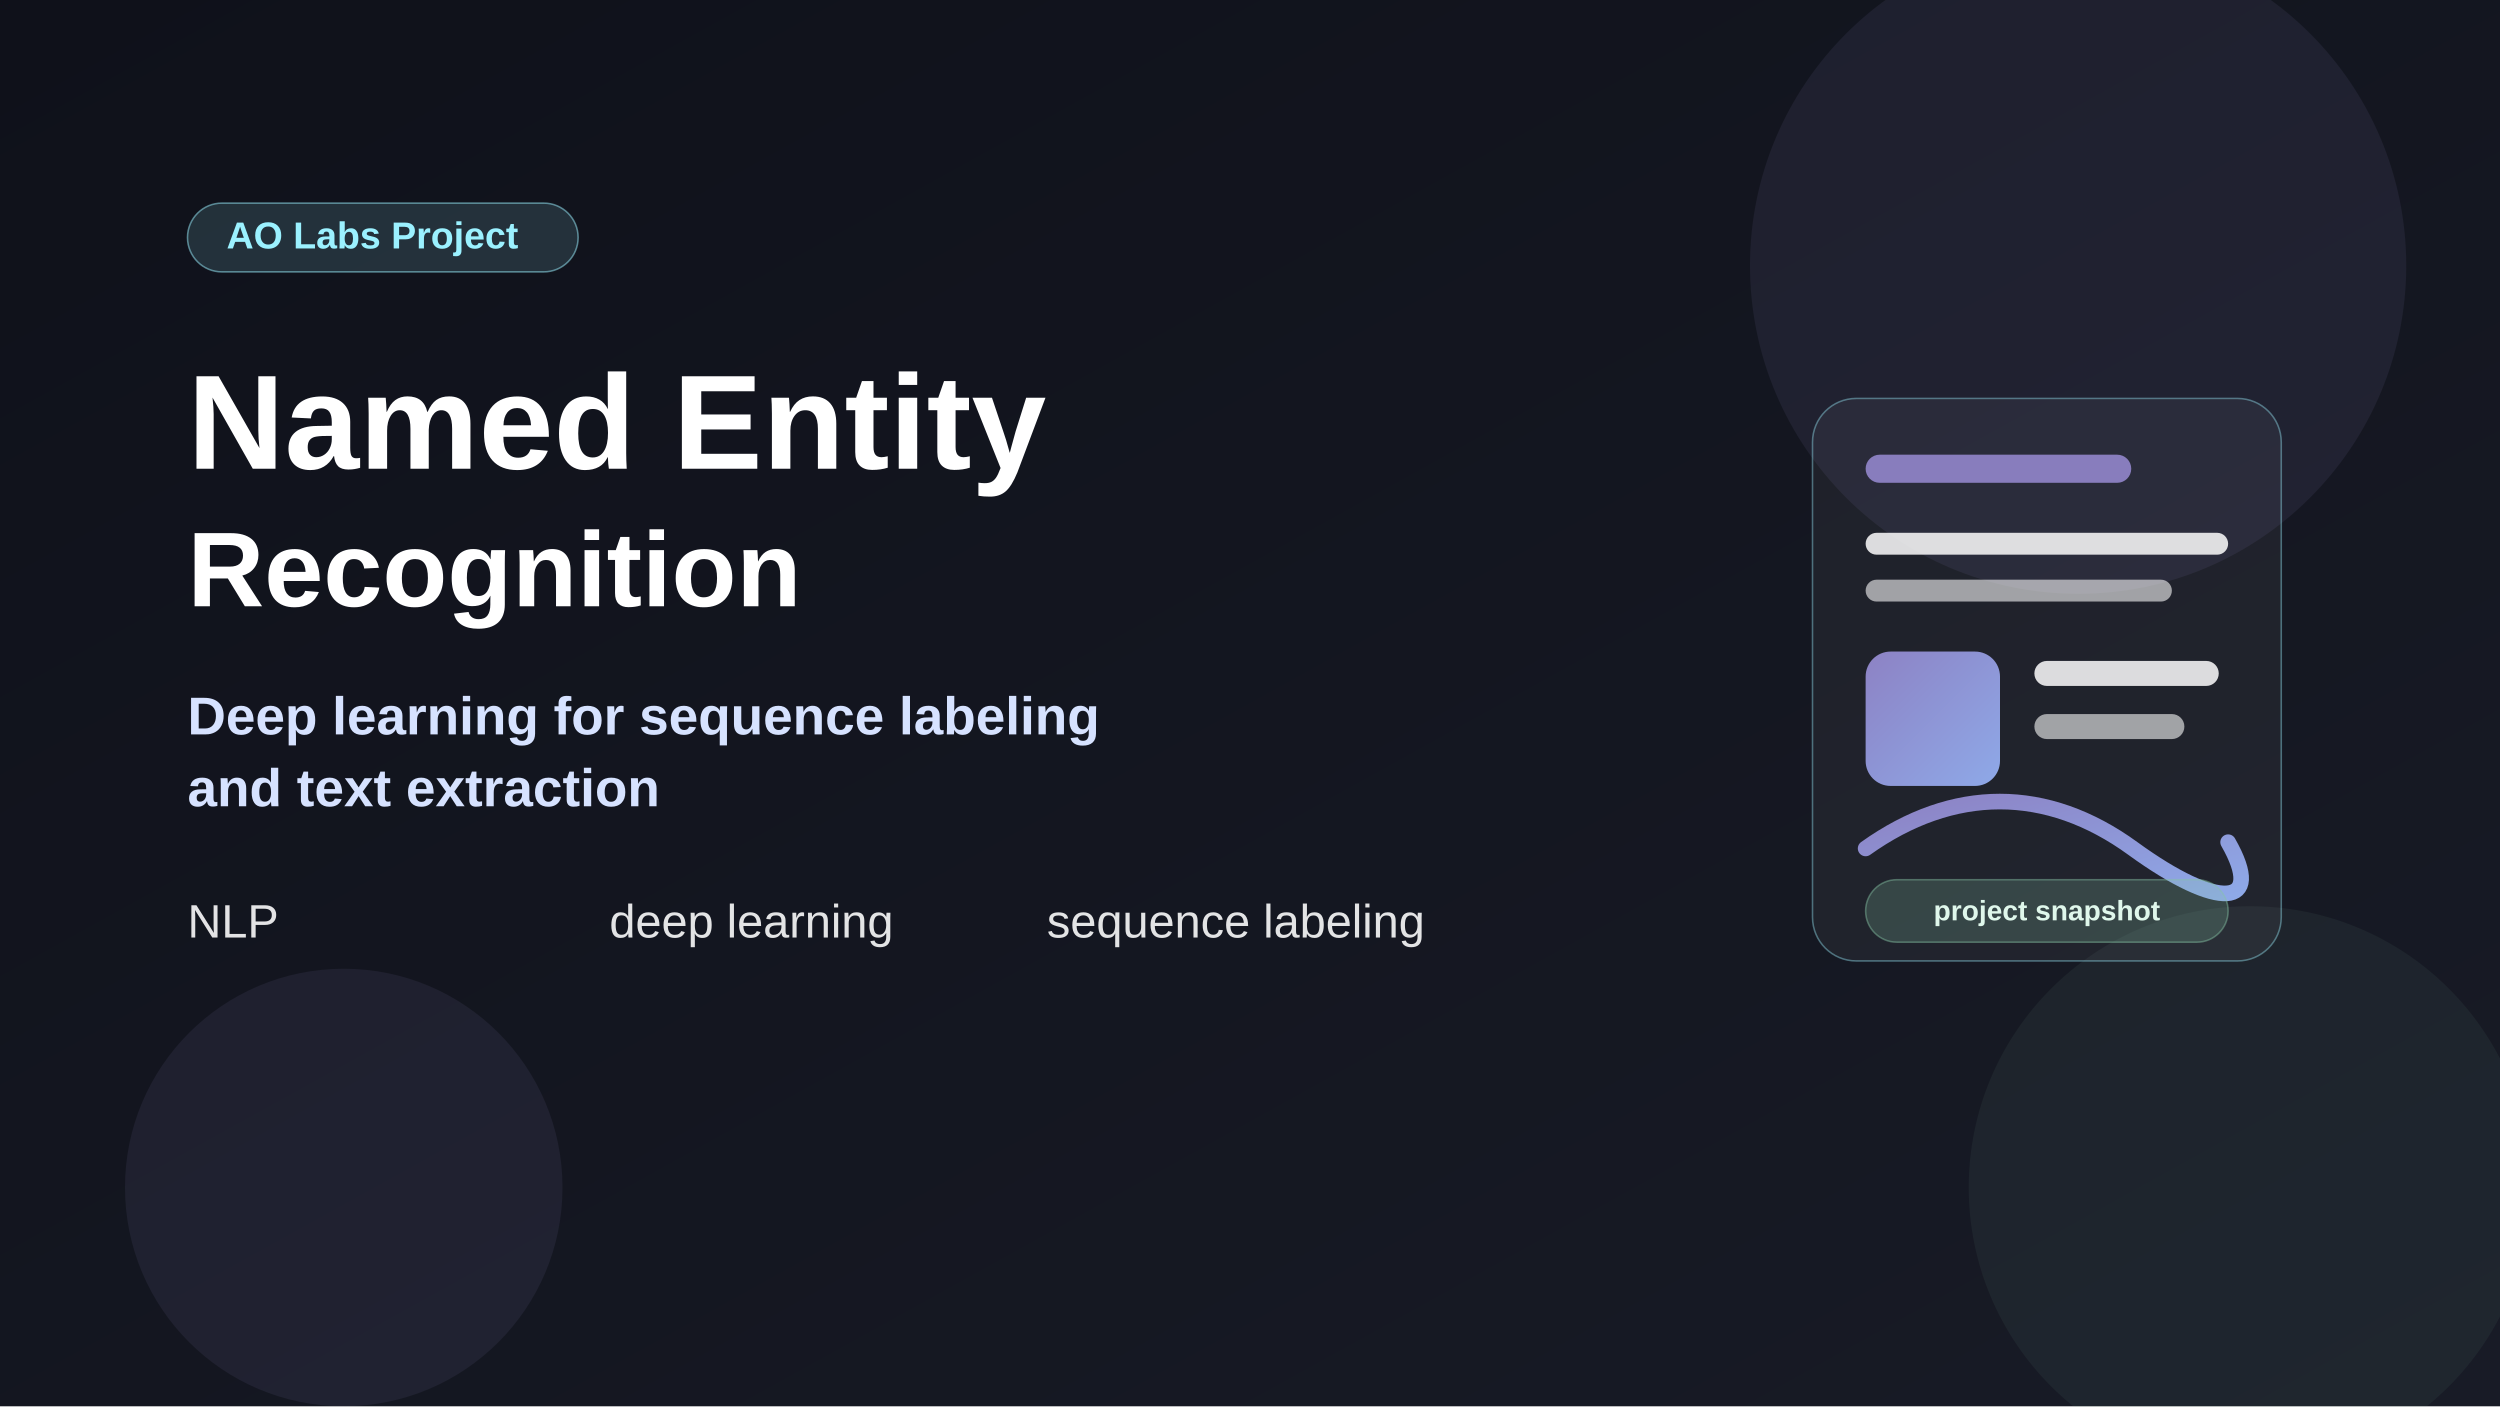
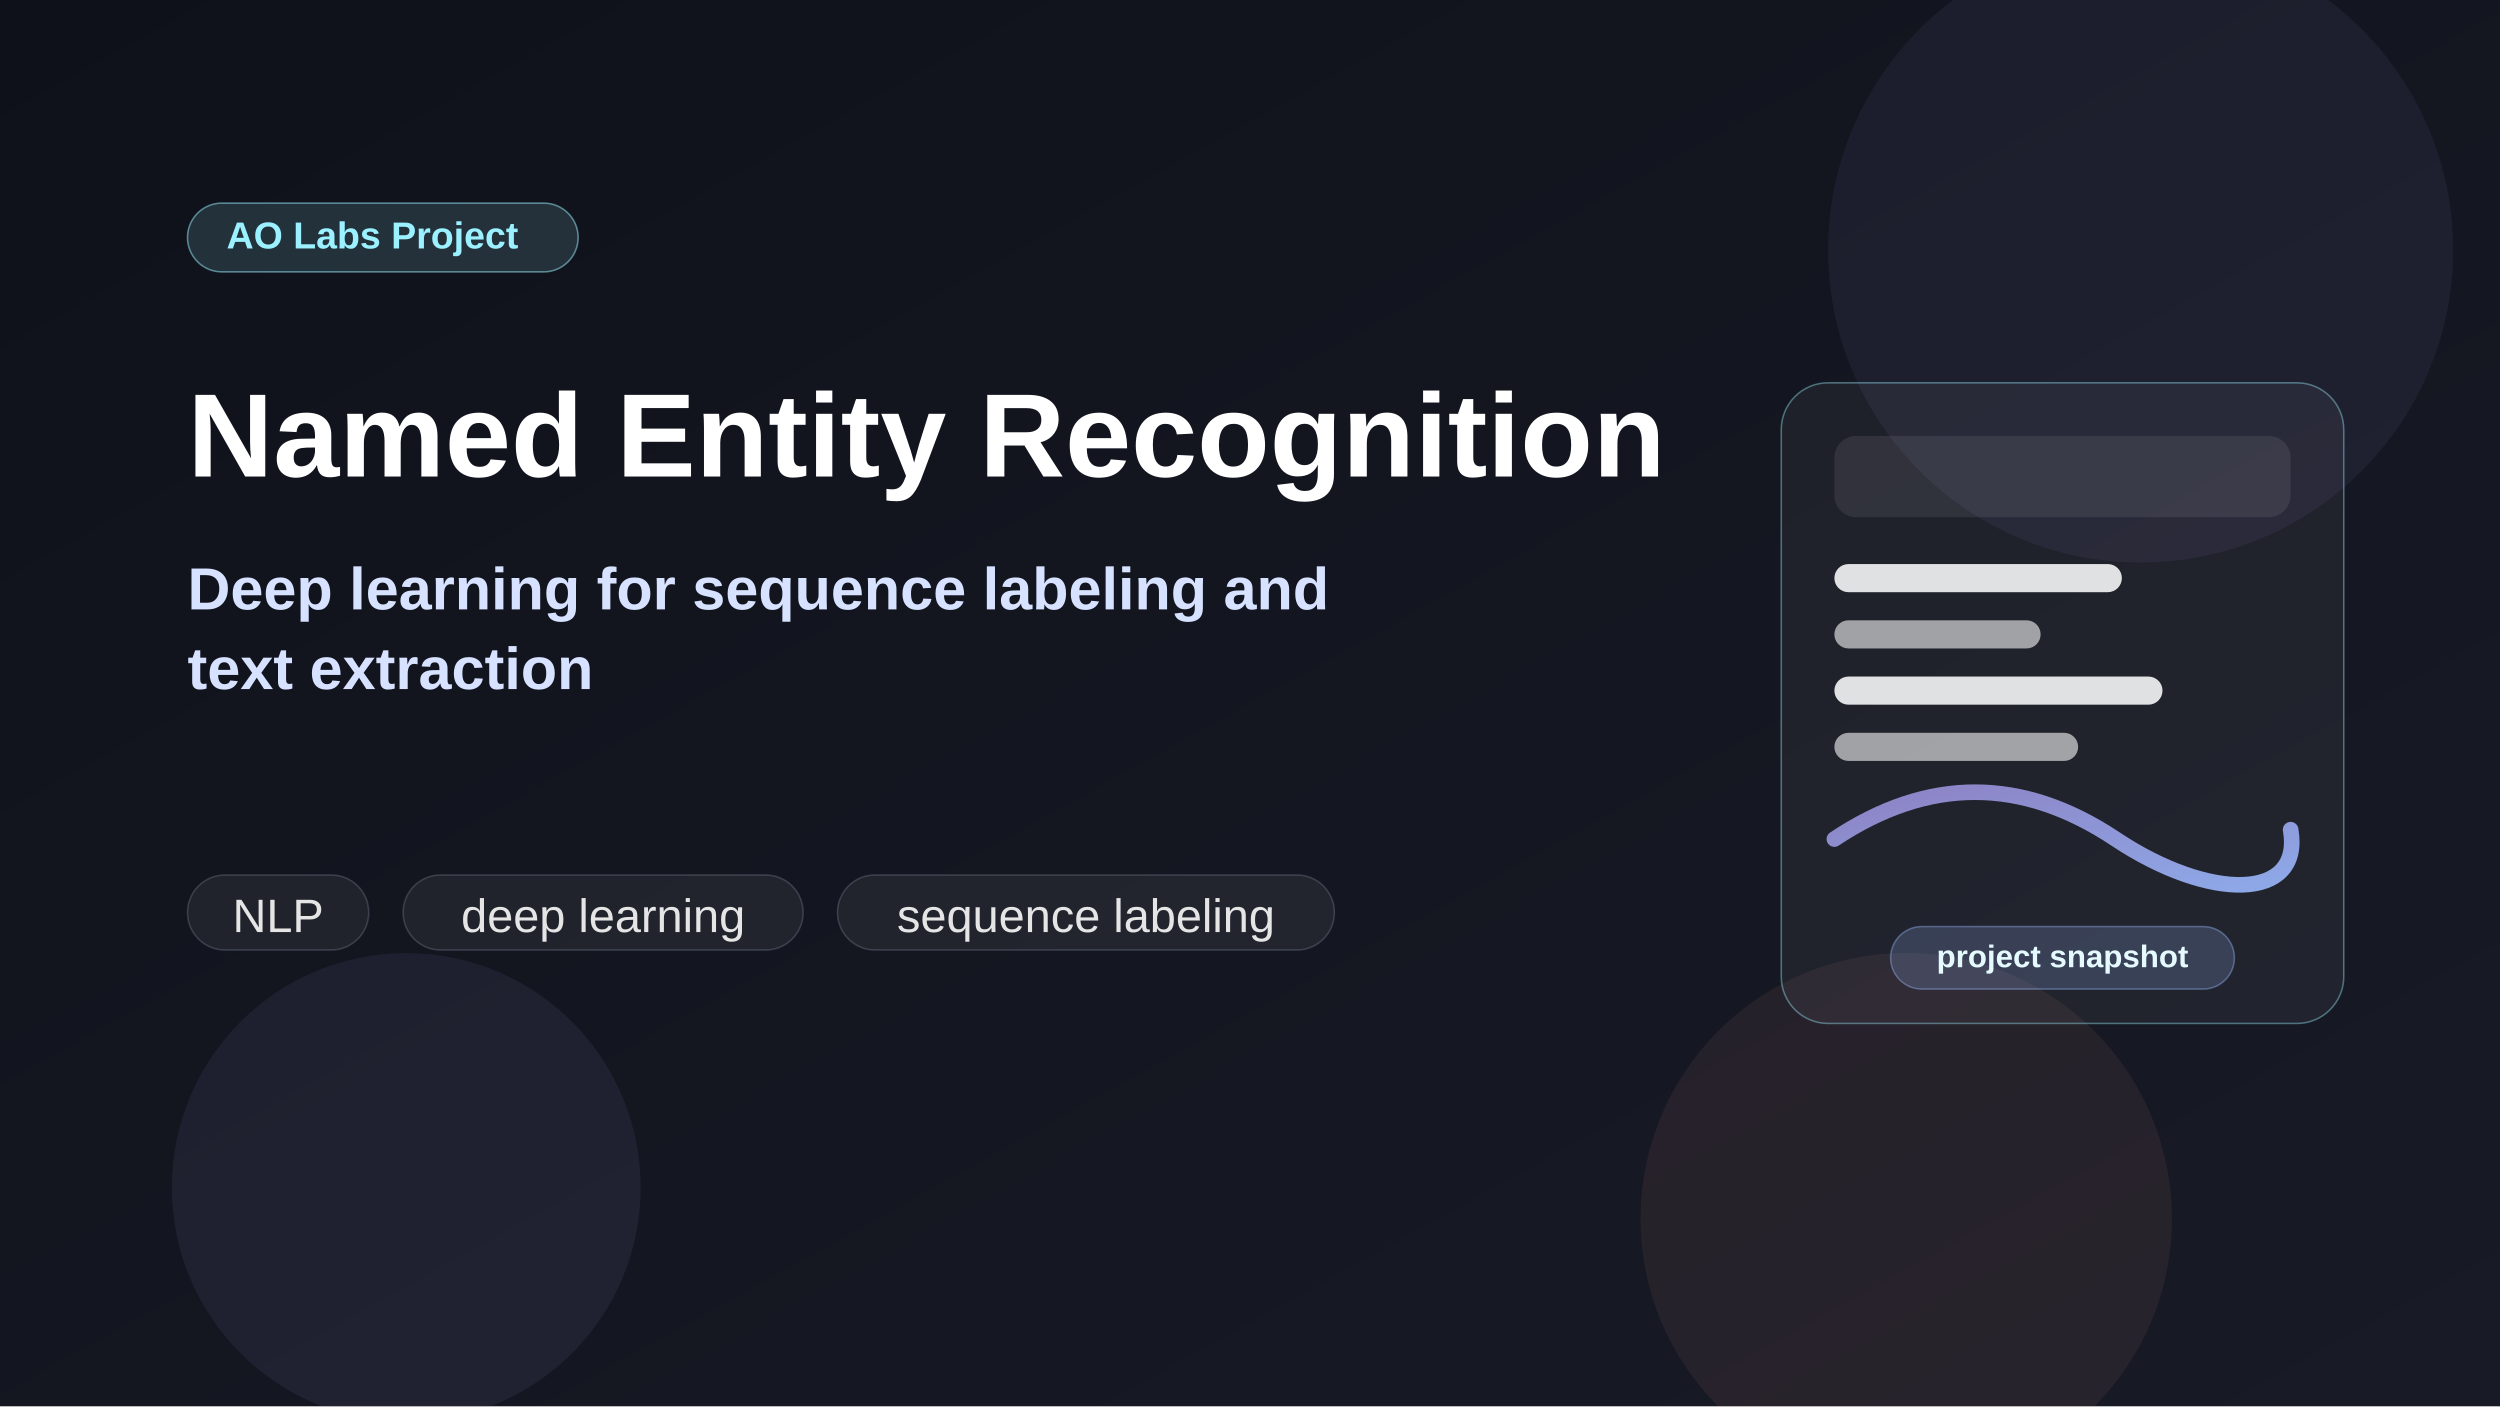
<svg xmlns="http://www.w3.org/2000/svg" viewBox="0 0 1600 900" role="img">
  <defs>
    <linearGradient id="bg" x1="0" y1="0" x2="1" y2="1">
      <stop offset="0%" stop-color="#0f111a" />
      <stop offset="100%" stop-color="#181b26" />
    </linearGradient>
    <linearGradient id="accent" x1="0" y1="0" x2="1" y2="1">
      <stop offset="0%" stop-color="#8d82c4" />
      <stop offset="100%" stop-color="#8ea9e8" />
    </linearGradient>
  </defs>
  <rect width="1600" height="900" fill="url(#bg)" />
-   <circle cx="1330" cy="170" r="210" fill="#8d82c4" fill-opacity="0.10" />
-   <circle cx="1440" cy="760" r="180" fill="#87c5a4" fill-opacity="0.07" />
-   <circle cx="220" cy="760" r="140" fill="#8d82c4" fill-opacity="0.10" />
+   <circle cx="1370" cy="160" r="200" fill="#8d82c4" fill-opacity="0.09" />
+   <circle cx="1220" cy="780" r="170" fill="#ec8d81" fill-opacity="0.08" />
+   <circle cx="260" cy="760" r="150" fill="#8d82c4" fill-opacity="0.10" />
  <rect x="120" y="130" width="250" height="44" rx="22" fill="#9bf1ff" fill-opacity="0.14" stroke="#9bf1ff" stroke-opacity="0.5" />
  <text x="145" y="159" fill="#9bf1ff" font-family="Arial, Helvetica, sans-serif" font-size="24" font-weight="700">AO Labs Project</text>
-   <text x="120" y="300" fill="#ffffff" font-family="Arial, Helvetica, sans-serif" font-size="86" font-weight="800">Named Entity</text>
-   <text x="120" y="388" fill="#ffffff" font-family="Arial, Helvetica, sans-serif" font-size="68" font-weight="800">Recognition</text>
-   <text x="120" y="470" fill="#d6e2ff" font-family="Arial, Helvetica, sans-serif" font-size="34" font-weight="600">
-     <tspan x="120" dy="0">Deep learning for sequence labeling</tspan>
-     <tspan x="120" dy="46">and text extraction</tspan>
+   <text x="120" y="305" fill="#ffffff" font-family="Arial, Helvetica, sans-serif" font-size="76" font-weight="800">
+     <tspan x="120" dy="0">Named Entity Recognition</tspan>
  </text>
-   <text x="120" y="600" fill="#ffffff" fill-opacity="0.88" font-family="Arial, Helvetica, sans-serif" font-size="30">NLP</text>
-   <text x="390" y="600" fill="#ffffff" fill-opacity="0.88" font-family="Arial, Helvetica, sans-serif" font-size="30">deep learning</text>
-   <text x="670" y="600" fill="#ffffff" fill-opacity="0.88" font-family="Arial, Helvetica, sans-serif" font-size="30">sequence labeling</text>
-   <g transform="translate(1160 255)">
-     <rect width="300" height="360" rx="28" fill="#ffffff" fill-opacity="0.05" stroke="#9bf1ff" stroke-opacity="0.40" />
-     <rect x="34" y="36" width="170" height="18" rx="9" fill="#8d82c4" fill-opacity="0.95" />
-     <rect x="34" y="86" width="232" height="14" rx="7" fill="#ffffff" fill-opacity="0.84" />
-     <rect x="34" y="116" width="196" height="14" rx="7" fill="#ffffff" fill-opacity="0.58" />
-     <rect x="34" y="162" width="86" height="86" rx="16" fill="url(#accent)" />
-     <rect x="142" y="168" width="118" height="16" rx="8" fill="#ffffff" fill-opacity="0.84" />
-     <rect x="142" y="202" width="96" height="16" rx="8" fill="#ffffff" fill-opacity="0.58" />
-     <path d="M34 288 C90 248, 150 248, 205 288 S290 326, 266 284" fill="none" stroke="url(#accent)" stroke-width="10" stroke-linecap="round" />
-     <rect x="34" y="308" width="232" height="40" rx="20" fill="#87c5a4" fill-opacity="0.22" stroke="#87c5a4" stroke-opacity="0.45" />
-     <text x="150" y="334" text-anchor="middle" fill="#dff7eb" font-family="Arial, Helvetica, sans-serif" font-size="18" font-weight="700">project snapshot</text>
+   <text x="120" y="390" fill="#d6e2ff" font-family="Arial, Helvetica, sans-serif" font-size="38" font-weight="600">
+     <tspan x="120" dy="0">Deep learning for sequence labeling and</tspan>
+     <tspan x="120" dy="51">text extraction</tspan>
+   </text>
+   <g transform="translate(120 560)">
+     <rect width="116" height="48" rx="24" fill="#ffffff" fill-opacity="0.06" stroke="#d6e2ff" stroke-opacity="0.18" />
+     <text x="58" y="28" text-anchor="middle" dominant-baseline="middle" fill="#ffffff" fill-opacity="0.88" font-family="Arial, Helvetica, sans-serif" font-size="30">NLP</text>
+   </g>
+   <g transform="translate(258 560)">
+     <rect width="256" height="48" rx="24" fill="#ffffff" fill-opacity="0.06" stroke="#d6e2ff" stroke-opacity="0.18" />
+     <text x="128" y="28" text-anchor="middle" dominant-baseline="middle" fill="#ffffff" fill-opacity="0.88" font-family="Arial, Helvetica, sans-serif" font-size="30">deep learning</text>
+   </g>
+   <g transform="translate(536 560)">
+     <rect width="318" height="48" rx="24" fill="#ffffff" fill-opacity="0.06" stroke="#d6e2ff" stroke-opacity="0.18" />
+     <text x="159" y="28" text-anchor="middle" dominant-baseline="middle" fill="#ffffff" fill-opacity="0.88" font-family="Arial, Helvetica, sans-serif" font-size="30">sequence labeling</text>
+   </g>
+   <g transform="translate(1140 245)">
+     <rect width="360" height="410" rx="30" fill="#ffffff" fill-opacity="0.05" stroke="#9bf1ff" stroke-opacity="0.4" />
+     <rect x="34" y="34" width="292" height="52" rx="14" fill="#ffffff" fill-opacity="0.08" />
+     <text x="180" y="68" text-anchor="middle" fill="#8d82c4" font-family="Arial, Helvetica, sans-serif" font-size="26" font-weight="700" />
+     <rect x="34" y="116" width="184" height="18" rx="9" fill="#ffffff" fill-opacity="0.86" />
+     <rect x="34" y="152" width="132" height="18" rx="9" fill="#ffffff" fill-opacity="0.58" />
+     <rect x="34" y="188" width="210" height="18" rx="9" fill="#ffffff" fill-opacity="0.86" />
+     <rect x="34" y="224" width="156" height="18" rx="9" fill="#ffffff" fill-opacity="0.58" />
+     <path d="M34 292 C94 252, 154 252, 214 292 S334 332, 326 286" fill="none" stroke="url(#accent)" stroke-width="10" stroke-linecap="round" />
+     <rect x="70" y="348" width="220" height="40" rx="20" fill="#8ea9e8" fill-opacity="0.22" stroke="#8ea9e8" stroke-opacity="0.45" />
+     <text x="180" y="374" text-anchor="middle" fill="#e5faff" font-family="Arial, Helvetica, sans-serif" font-size="20" font-weight="700">project snapshot</text>
  </g>
</svg>
